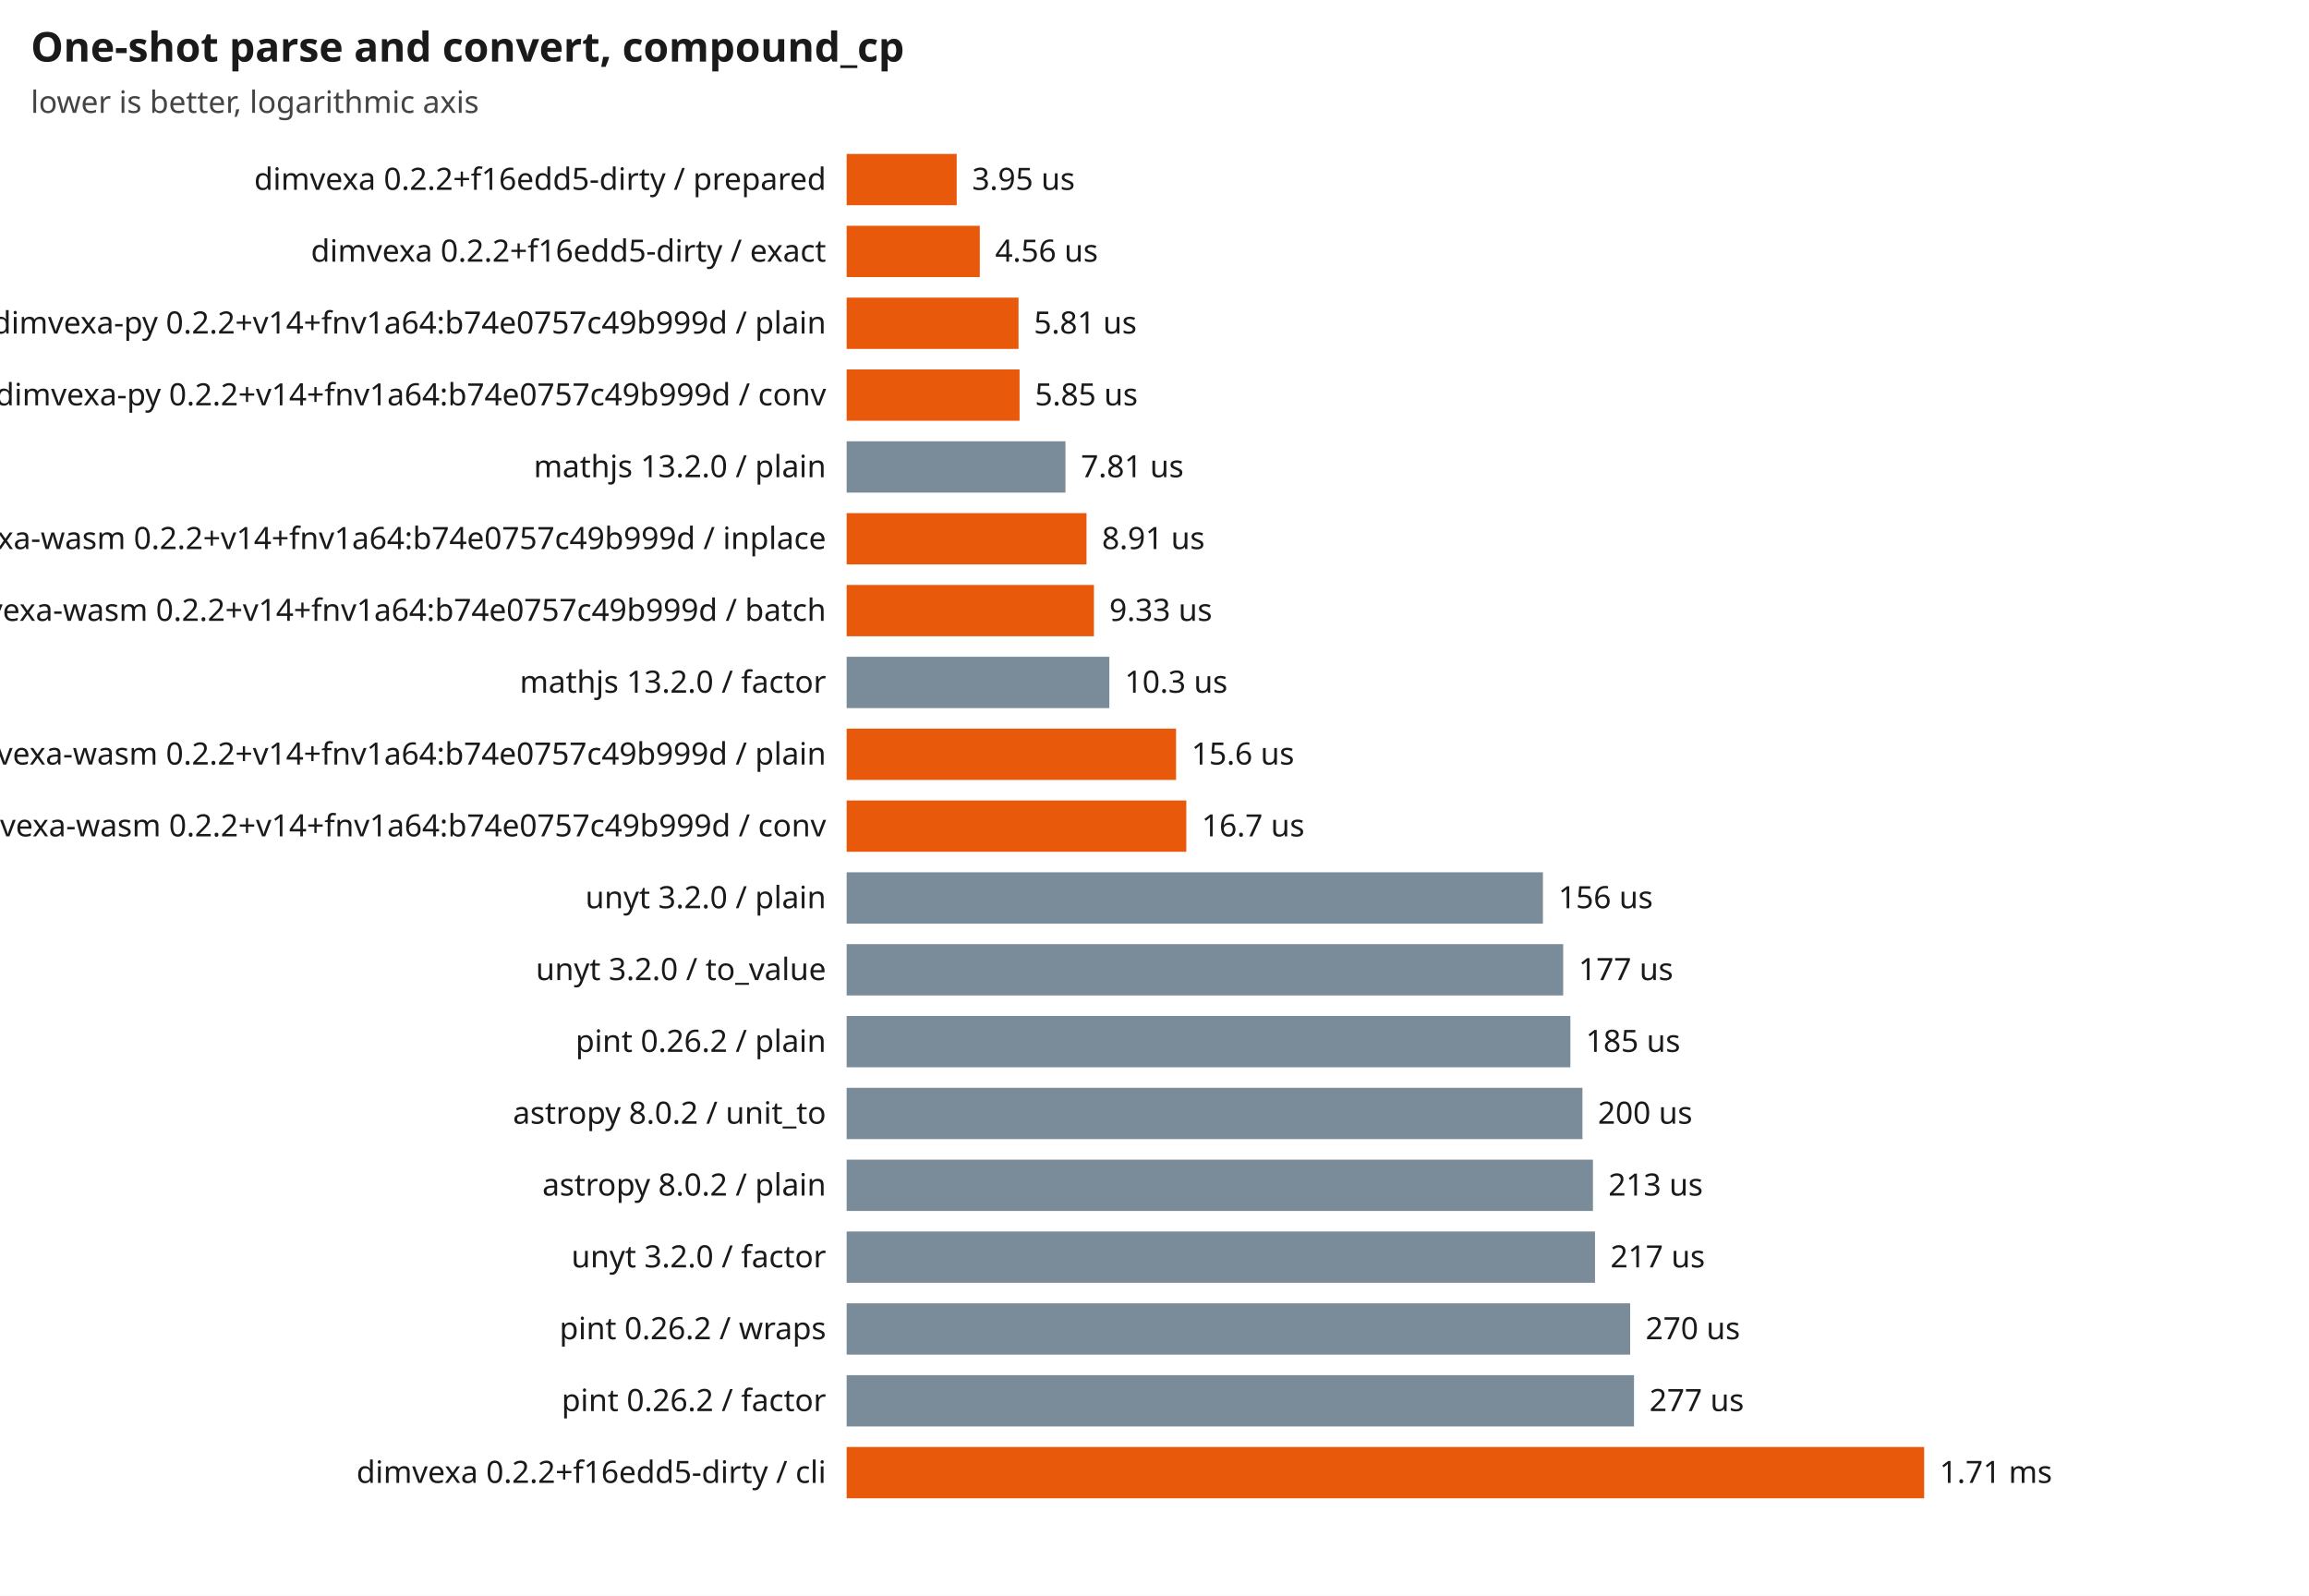
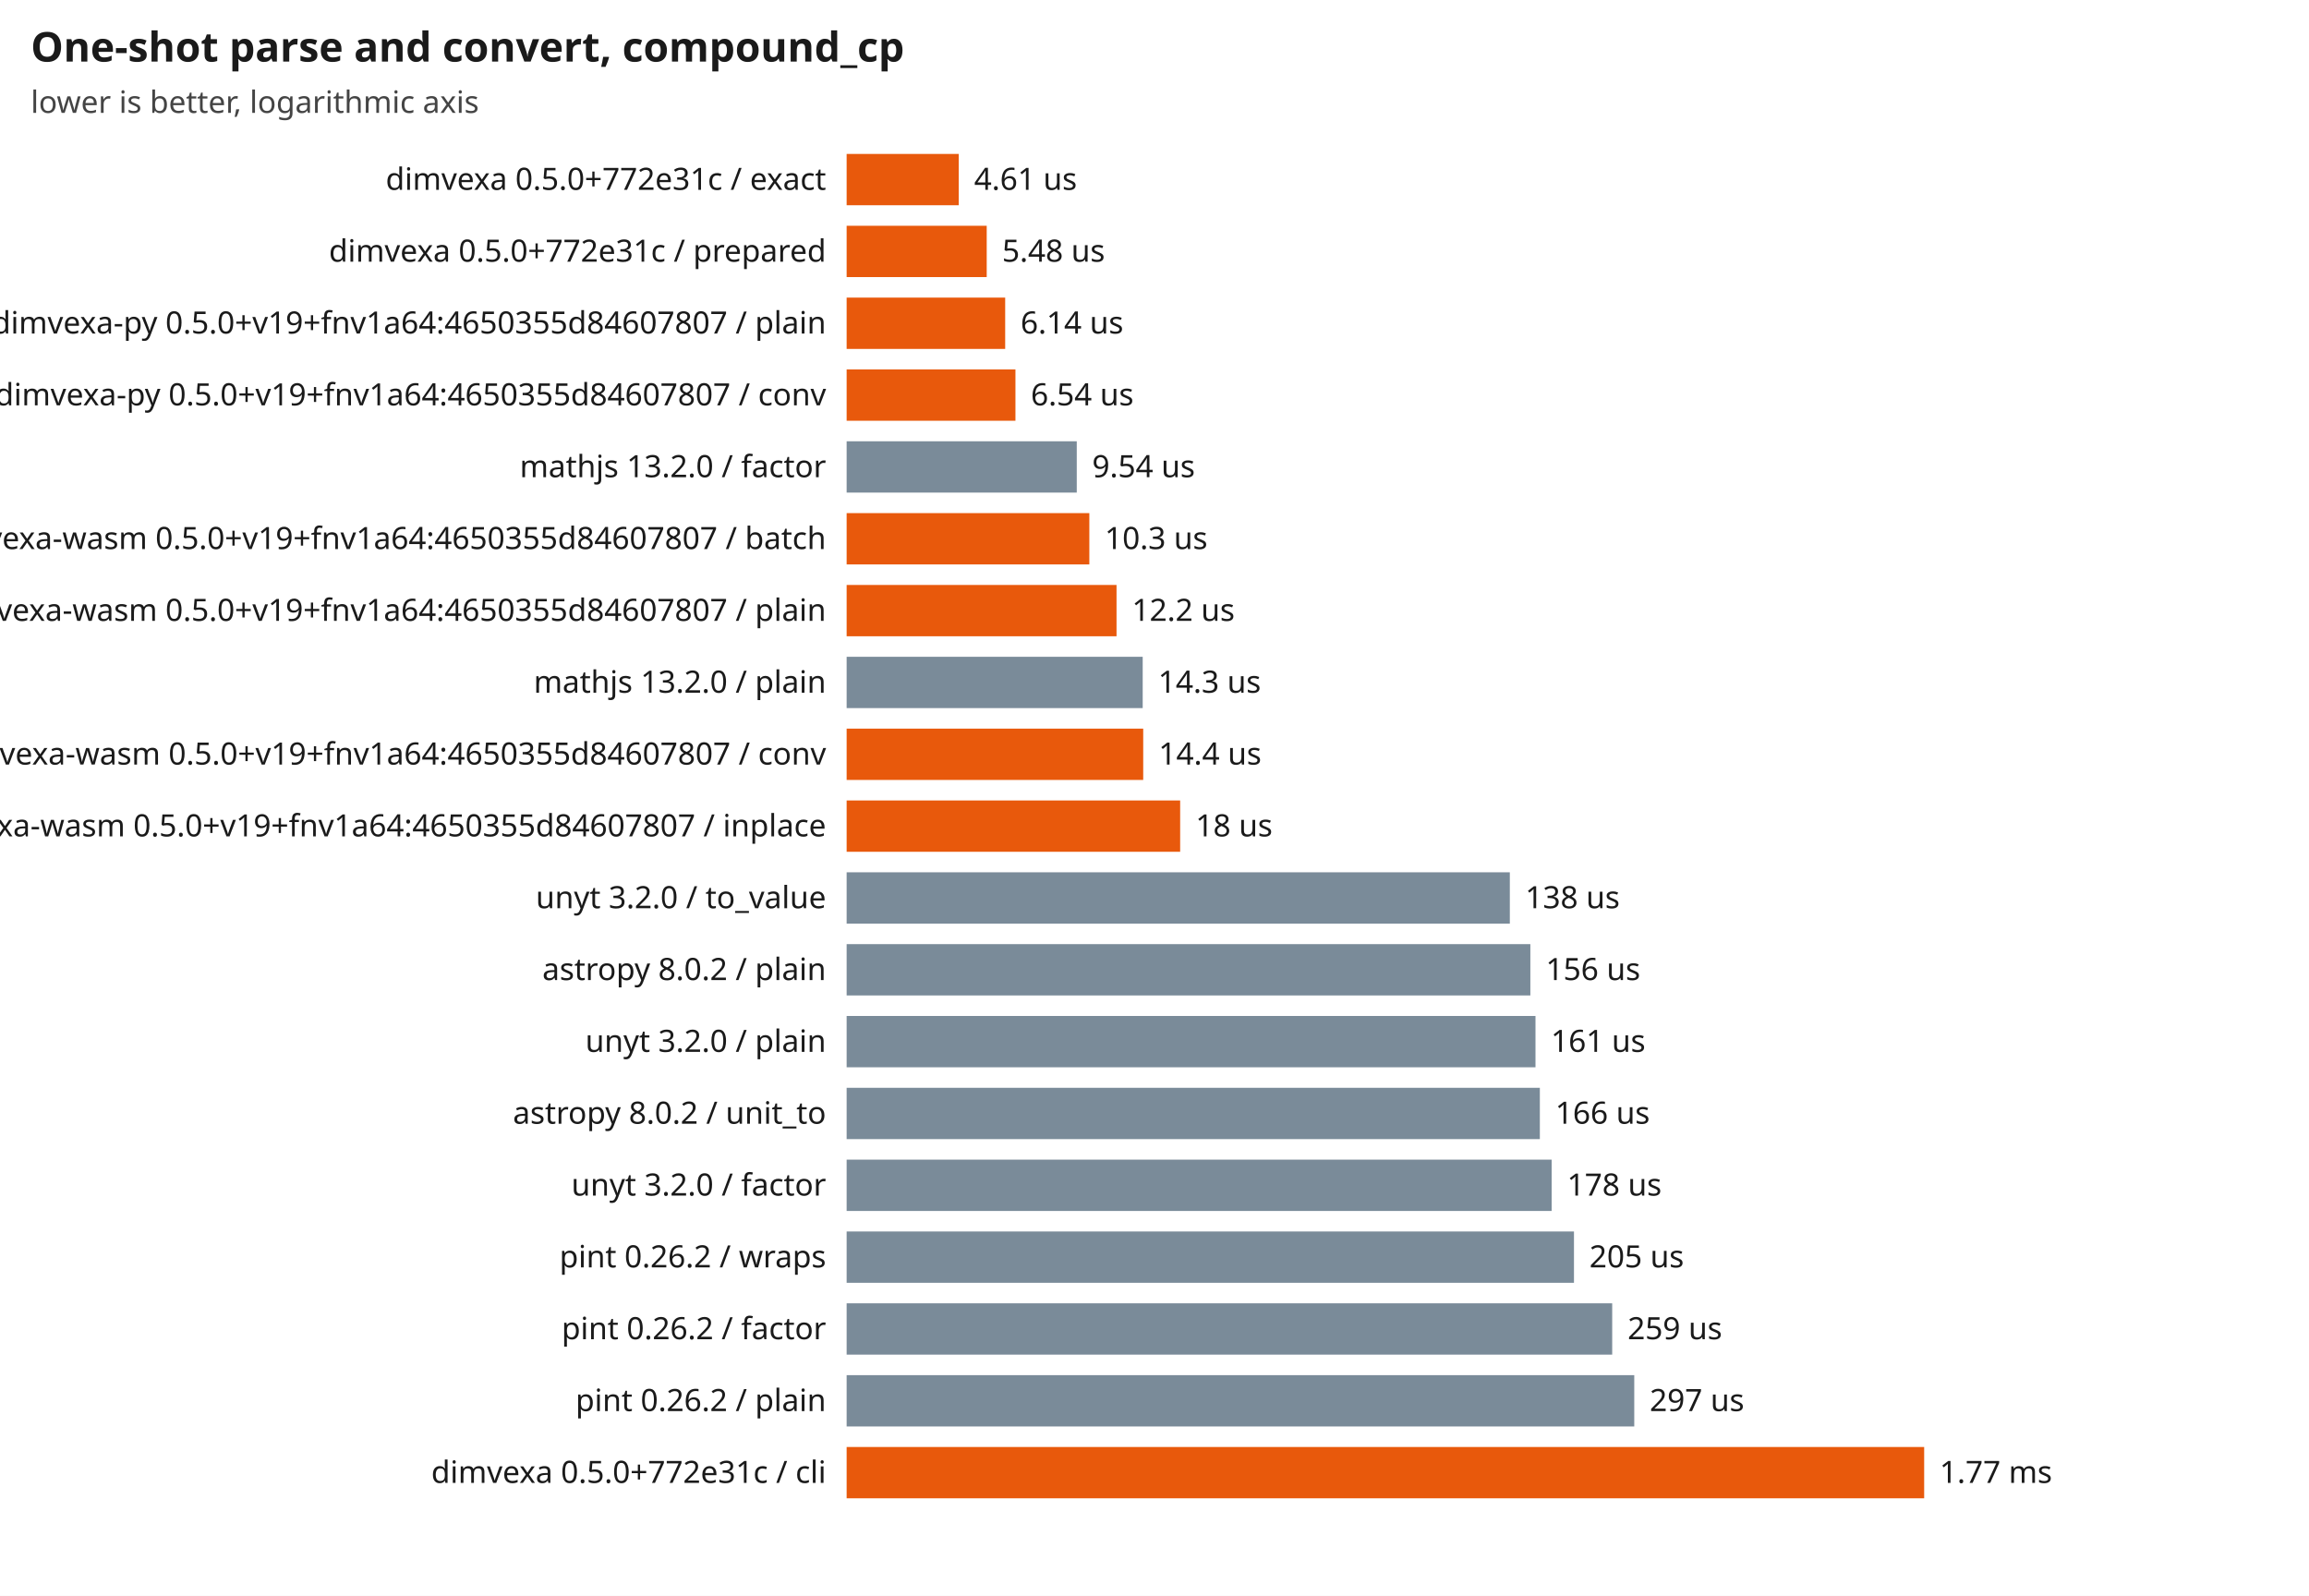
<svg xmlns="http://www.w3.org/2000/svg" width="900" height="622" viewBox="0 0 900 622" role="img" aria-label="One-shot parse and convert, compound_cp">
  <rect width="900" height="622" fill="#ffffff" />
  <text x="12" y="24" font-family="sans-serif" font-size="16" font-weight="bold" fill="#1a1a1a">One-shot parse and convert, compound_cp</text>
  <text x="12" y="44" font-family="sans-serif" font-size="12" fill="#444444">lower is better, logarithmic axis</text>
-   <text x="322" y="74" text-anchor="end" font-family="sans-serif" font-size="12" fill="#1a1a1a">dimvexa 0.2.2+f16edd5-dirty / prepared</text>
-   <rect x="330" y="60" width="42.9" height="20" fill="#e8590c" />
-   <text x="378.9" y="74" font-family="sans-serif" font-size="12" fill="#1a1a1a">3.95 us</text>
-   <text x="322" y="102" text-anchor="end" font-family="sans-serif" font-size="12" fill="#1a1a1a">dimvexa 0.2.2+f16edd5-dirty / exact</text>
-   <rect x="330" y="88" width="51.9" height="20" fill="#e8590c" />
-   <text x="387.9" y="102" font-family="sans-serif" font-size="12" fill="#1a1a1a">4.56 us</text>
-   <text x="322" y="130" text-anchor="end" font-family="sans-serif" font-size="12" fill="#1a1a1a">dimvexa-py 0.2.2+v14+fnv1a64:b74e0757c49b999d / plain</text>
-   <rect x="330" y="116" width="67.0" height="20" fill="#e8590c" />
-   <text x="403.0" y="130" font-family="sans-serif" font-size="12" fill="#1a1a1a">5.81 us</text>
-   <text x="322" y="158" text-anchor="end" font-family="sans-serif" font-size="12" fill="#1a1a1a">dimvexa-py 0.2.2+v14+fnv1a64:b74e0757c49b999d / conv</text>
-   <rect x="330" y="144" width="67.4" height="20" fill="#e8590c" />
-   <text x="403.4" y="158" font-family="sans-serif" font-size="12" fill="#1a1a1a">5.85 us</text>
-   <text x="322" y="186" text-anchor="end" font-family="sans-serif" font-size="12" fill="#1a1a1a">mathjs 13.2.0 / plain</text>
-   <rect x="330" y="172" width="85.3" height="20" fill="#7a8b99" />
-   <text x="421.3" y="186" font-family="sans-serif" font-size="12" fill="#1a1a1a">7.81 us</text>
-   <text x="322" y="214" text-anchor="end" font-family="sans-serif" font-size="12" fill="#1a1a1a">dimvexa-wasm 0.2.2+v14+fnv1a64:b74e0757c49b999d / inplace</text>
-   <rect x="330" y="200" width="93.5" height="20" fill="#e8590c" />
-   <text x="429.5" y="214" font-family="sans-serif" font-size="12" fill="#1a1a1a">8.91 us</text>
-   <text x="322" y="242" text-anchor="end" font-family="sans-serif" font-size="12" fill="#1a1a1a">dimvexa-wasm 0.2.2+v14+fnv1a64:b74e0757c49b999d / batch</text>
-   <rect x="330" y="228" width="96.4" height="20" fill="#e8590c" />
-   <text x="432.4" y="242" font-family="sans-serif" font-size="12" fill="#1a1a1a">9.33 us</text>
-   <text x="322" y="270" text-anchor="end" font-family="sans-serif" font-size="12" fill="#1a1a1a">mathjs 13.2.0 / factor</text>
-   <rect x="330" y="256" width="102.4" height="20" fill="#7a8b99" />
-   <text x="438.4" y="270" font-family="sans-serif" font-size="12" fill="#1a1a1a">10.3 us</text>
-   <text x="322" y="298" text-anchor="end" font-family="sans-serif" font-size="12" fill="#1a1a1a">dimvexa-wasm 0.2.2+v14+fnv1a64:b74e0757c49b999d / plain</text>
-   <rect x="330" y="284" width="128.4" height="20" fill="#e8590c" />
-   <text x="464.4" y="298" font-family="sans-serif" font-size="12" fill="#1a1a1a">15.6 us</text>
-   <text x="322" y="326" text-anchor="end" font-family="sans-serif" font-size="12" fill="#1a1a1a">dimvexa-wasm 0.2.2+v14+fnv1a64:b74e0757c49b999d / conv</text>
-   <rect x="330" y="312" width="132.4" height="20" fill="#e8590c" />
-   <text x="468.4" y="326" font-family="sans-serif" font-size="12" fill="#1a1a1a">16.7 us</text>
-   <text x="322" y="354" text-anchor="end" font-family="sans-serif" font-size="12" fill="#1a1a1a">unyt 3.2.0 / plain</text>
-   <rect x="330" y="340" width="271.4" height="20" fill="#7a8b99" />
-   <text x="607.4" y="354" font-family="sans-serif" font-size="12" fill="#1a1a1a">156 us</text>
-   <text x="322" y="382" text-anchor="end" font-family="sans-serif" font-size="12" fill="#1a1a1a">unyt 3.2.0 / to_value</text>
-   <rect x="330" y="368" width="279.3" height="20" fill="#7a8b99" />
-   <text x="615.3" y="382" font-family="sans-serif" font-size="12" fill="#1a1a1a">177 us</text>
-   <text x="322" y="410" text-anchor="end" font-family="sans-serif" font-size="12" fill="#1a1a1a">pint 0.26.2 / plain</text>
-   <rect x="330" y="396" width="282.1" height="20" fill="#7a8b99" />
-   <text x="618.1" y="410" font-family="sans-serif" font-size="12" fill="#1a1a1a">185 us</text>
+   <text x="322" y="74" text-anchor="end" font-family="sans-serif" font-size="12" fill="#1a1a1a">dimvexa 0.5.0+772e31c / exact</text>
+   <rect x="330" y="60" width="43.7" height="20" fill="#e8590c" />
+   <text x="379.7" y="74" font-family="sans-serif" font-size="12" fill="#1a1a1a">4.61 us</text>
+   <text x="322" y="102" text-anchor="end" font-family="sans-serif" font-size="12" fill="#1a1a1a">dimvexa 0.5.0+772e31c / prepared</text>
+   <rect x="330" y="88" width="54.6" height="20" fill="#e8590c" />
+   <text x="390.6" y="102" font-family="sans-serif" font-size="12" fill="#1a1a1a">5.48 us</text>
+   <text x="322" y="130" text-anchor="end" font-family="sans-serif" font-size="12" fill="#1a1a1a">dimvexa-py 0.5.0+v19+fnv1a64:4650355d84607807 / plain</text>
+   <rect x="330" y="116" width="61.8" height="20" fill="#e8590c" />
+   <text x="397.8" y="130" font-family="sans-serif" font-size="12" fill="#1a1a1a">6.14 us</text>
+   <text x="322" y="158" text-anchor="end" font-family="sans-serif" font-size="12" fill="#1a1a1a">dimvexa-py 0.5.0+v19+fnv1a64:4650355d84607807 / conv</text>
+   <rect x="330" y="144" width="65.8" height="20" fill="#e8590c" />
+   <text x="401.8" y="158" font-family="sans-serif" font-size="12" fill="#1a1a1a">6.54 us</text>
+   <text x="322" y="186" text-anchor="end" font-family="sans-serif" font-size="12" fill="#1a1a1a">mathjs 13.2.0 / factor</text>
+   <rect x="330" y="172" width="89.7" height="20" fill="#7a8b99" />
+   <text x="425.7" y="186" font-family="sans-serif" font-size="12" fill="#1a1a1a">9.54 us</text>
+   <text x="322" y="214" text-anchor="end" font-family="sans-serif" font-size="12" fill="#1a1a1a">dimvexa-wasm 0.5.0+v19+fnv1a64:4650355d84607807 / batch</text>
+   <rect x="330" y="200" width="94.6" height="20" fill="#e8590c" />
+   <text x="430.6" y="214" font-family="sans-serif" font-size="12" fill="#1a1a1a">10.3 us</text>
+   <text x="322" y="242" text-anchor="end" font-family="sans-serif" font-size="12" fill="#1a1a1a">dimvexa-wasm 0.5.0+v19+fnv1a64:4650355d84607807 / plain</text>
+   <rect x="330" y="228" width="105.2" height="20" fill="#e8590c" />
+   <text x="441.2" y="242" font-family="sans-serif" font-size="12" fill="#1a1a1a">12.2 us</text>
+   <text x="322" y="270" text-anchor="end" font-family="sans-serif" font-size="12" fill="#1a1a1a">mathjs 13.2.0 / plain</text>
+   <rect x="330" y="256" width="115.4" height="20" fill="#7a8b99" />
+   <text x="451.4" y="270" font-family="sans-serif" font-size="12" fill="#1a1a1a">14.3 us</text>
+   <text x="322" y="298" text-anchor="end" font-family="sans-serif" font-size="12" fill="#1a1a1a">dimvexa-wasm 0.5.0+v19+fnv1a64:4650355d84607807 / conv</text>
+   <rect x="330" y="284" width="115.6" height="20" fill="#e8590c" />
+   <text x="451.6" y="298" font-family="sans-serif" font-size="12" fill="#1a1a1a">14.4 us</text>
+   <text x="322" y="326" text-anchor="end" font-family="sans-serif" font-size="12" fill="#1a1a1a">dimvexa-wasm 0.5.0+v19+fnv1a64:4650355d84607807 / inplace</text>
+   <rect x="330" y="312" width="130.0" height="20" fill="#e8590c" />
+   <text x="466.0" y="326" font-family="sans-serif" font-size="12" fill="#1a1a1a">18 us</text>
+   <text x="322" y="354" text-anchor="end" font-family="sans-serif" font-size="12" fill="#1a1a1a">unyt 3.2.0 / to_value</text>
+   <rect x="330" y="340" width="258.5" height="20" fill="#7a8b99" />
+   <text x="594.5" y="354" font-family="sans-serif" font-size="12" fill="#1a1a1a">138 us</text>
+   <text x="322" y="382" text-anchor="end" font-family="sans-serif" font-size="12" fill="#1a1a1a">astropy 8.0.2 / plain</text>
+   <rect x="330" y="368" width="266.5" height="20" fill="#7a8b99" />
+   <text x="602.5" y="382" font-family="sans-serif" font-size="12" fill="#1a1a1a">156 us</text>
+   <text x="322" y="410" text-anchor="end" font-family="sans-serif" font-size="12" fill="#1a1a1a">unyt 3.2.0 / plain</text>
+   <rect x="330" y="396" width="268.5" height="20" fill="#7a8b99" />
+   <text x="604.5" y="410" font-family="sans-serif" font-size="12" fill="#1a1a1a">161 us</text>
  <text x="322" y="438" text-anchor="end" font-family="sans-serif" font-size="12" fill="#1a1a1a">astropy 8.0.2 / unit_to</text>
-   <rect x="330" y="424" width="286.8" height="20" fill="#7a8b99" />
-   <text x="622.8" y="438" font-family="sans-serif" font-size="12" fill="#1a1a1a">200 us</text>
-   <text x="322" y="466" text-anchor="end" font-family="sans-serif" font-size="12" fill="#1a1a1a">astropy 8.0.2 / plain</text>
-   <rect x="330" y="452" width="290.9" height="20" fill="#7a8b99" />
-   <text x="626.9" y="466" font-family="sans-serif" font-size="12" fill="#1a1a1a">213 us</text>
-   <text x="322" y="494" text-anchor="end" font-family="sans-serif" font-size="12" fill="#1a1a1a">unyt 3.2.0 / factor</text>
-   <rect x="330" y="480" width="291.7" height="20" fill="#7a8b99" />
-   <text x="627.7" y="494" font-family="sans-serif" font-size="12" fill="#1a1a1a">217 us</text>
-   <text x="322" y="522" text-anchor="end" font-family="sans-serif" font-size="12" fill="#1a1a1a">pint 0.26.2 / wraps</text>
-   <rect x="330" y="508" width="305.4" height="20" fill="#7a8b99" />
-   <text x="641.4" y="522" font-family="sans-serif" font-size="12" fill="#1a1a1a">270 us</text>
-   <text x="322" y="550" text-anchor="end" font-family="sans-serif" font-size="12" fill="#1a1a1a">pint 0.26.2 / factor</text>
-   <rect x="330" y="536" width="306.9" height="20" fill="#7a8b99" />
-   <text x="642.9" y="550" font-family="sans-serif" font-size="12" fill="#1a1a1a">277 us</text>
-   <text x="322" y="578" text-anchor="end" font-family="sans-serif" font-size="12" fill="#1a1a1a">dimvexa 0.2.2+f16edd5-dirty / cli</text>
+   <rect x="330" y="424" width="270.2" height="20" fill="#7a8b99" />
+   <text x="606.2" y="438" font-family="sans-serif" font-size="12" fill="#1a1a1a">166 us</text>
+   <text x="322" y="466" text-anchor="end" font-family="sans-serif" font-size="12" fill="#1a1a1a">unyt 3.2.0 / factor</text>
+   <rect x="330" y="452" width="274.8" height="20" fill="#7a8b99" />
+   <text x="610.8" y="466" font-family="sans-serif" font-size="12" fill="#1a1a1a">178 us</text>
+   <text x="322" y="494" text-anchor="end" font-family="sans-serif" font-size="12" fill="#1a1a1a">pint 0.26.2 / wraps</text>
+   <rect x="330" y="480" width="283.5" height="20" fill="#7a8b99" />
+   <text x="619.5" y="494" font-family="sans-serif" font-size="12" fill="#1a1a1a">205 us</text>
+   <text x="322" y="522" text-anchor="end" font-family="sans-serif" font-size="12" fill="#1a1a1a">pint 0.26.2 / factor</text>
+   <rect x="330" y="508" width="298.4" height="20" fill="#7a8b99" />
+   <text x="634.4" y="522" font-family="sans-serif" font-size="12" fill="#1a1a1a">259 us</text>
+   <text x="322" y="550" text-anchor="end" font-family="sans-serif" font-size="12" fill="#1a1a1a">pint 0.26.2 / plain</text>
+   <rect x="330" y="536" width="307.0" height="20" fill="#7a8b99" />
+   <text x="643.0" y="550" font-family="sans-serif" font-size="12" fill="#1a1a1a">297 us</text>
+   <text x="322" y="578" text-anchor="end" font-family="sans-serif" font-size="12" fill="#1a1a1a">dimvexa 0.5.0+772e31c / cli</text>
  <rect x="330" y="564" width="420.0" height="20" fill="#e8590c" />
-   <text x="756.0" y="578" font-family="sans-serif" font-size="12" fill="#1a1a1a">1.71 ms</text>
+   <text x="756.0" y="578" font-family="sans-serif" font-size="12" fill="#1a1a1a">1.77 ms</text>
</svg>
